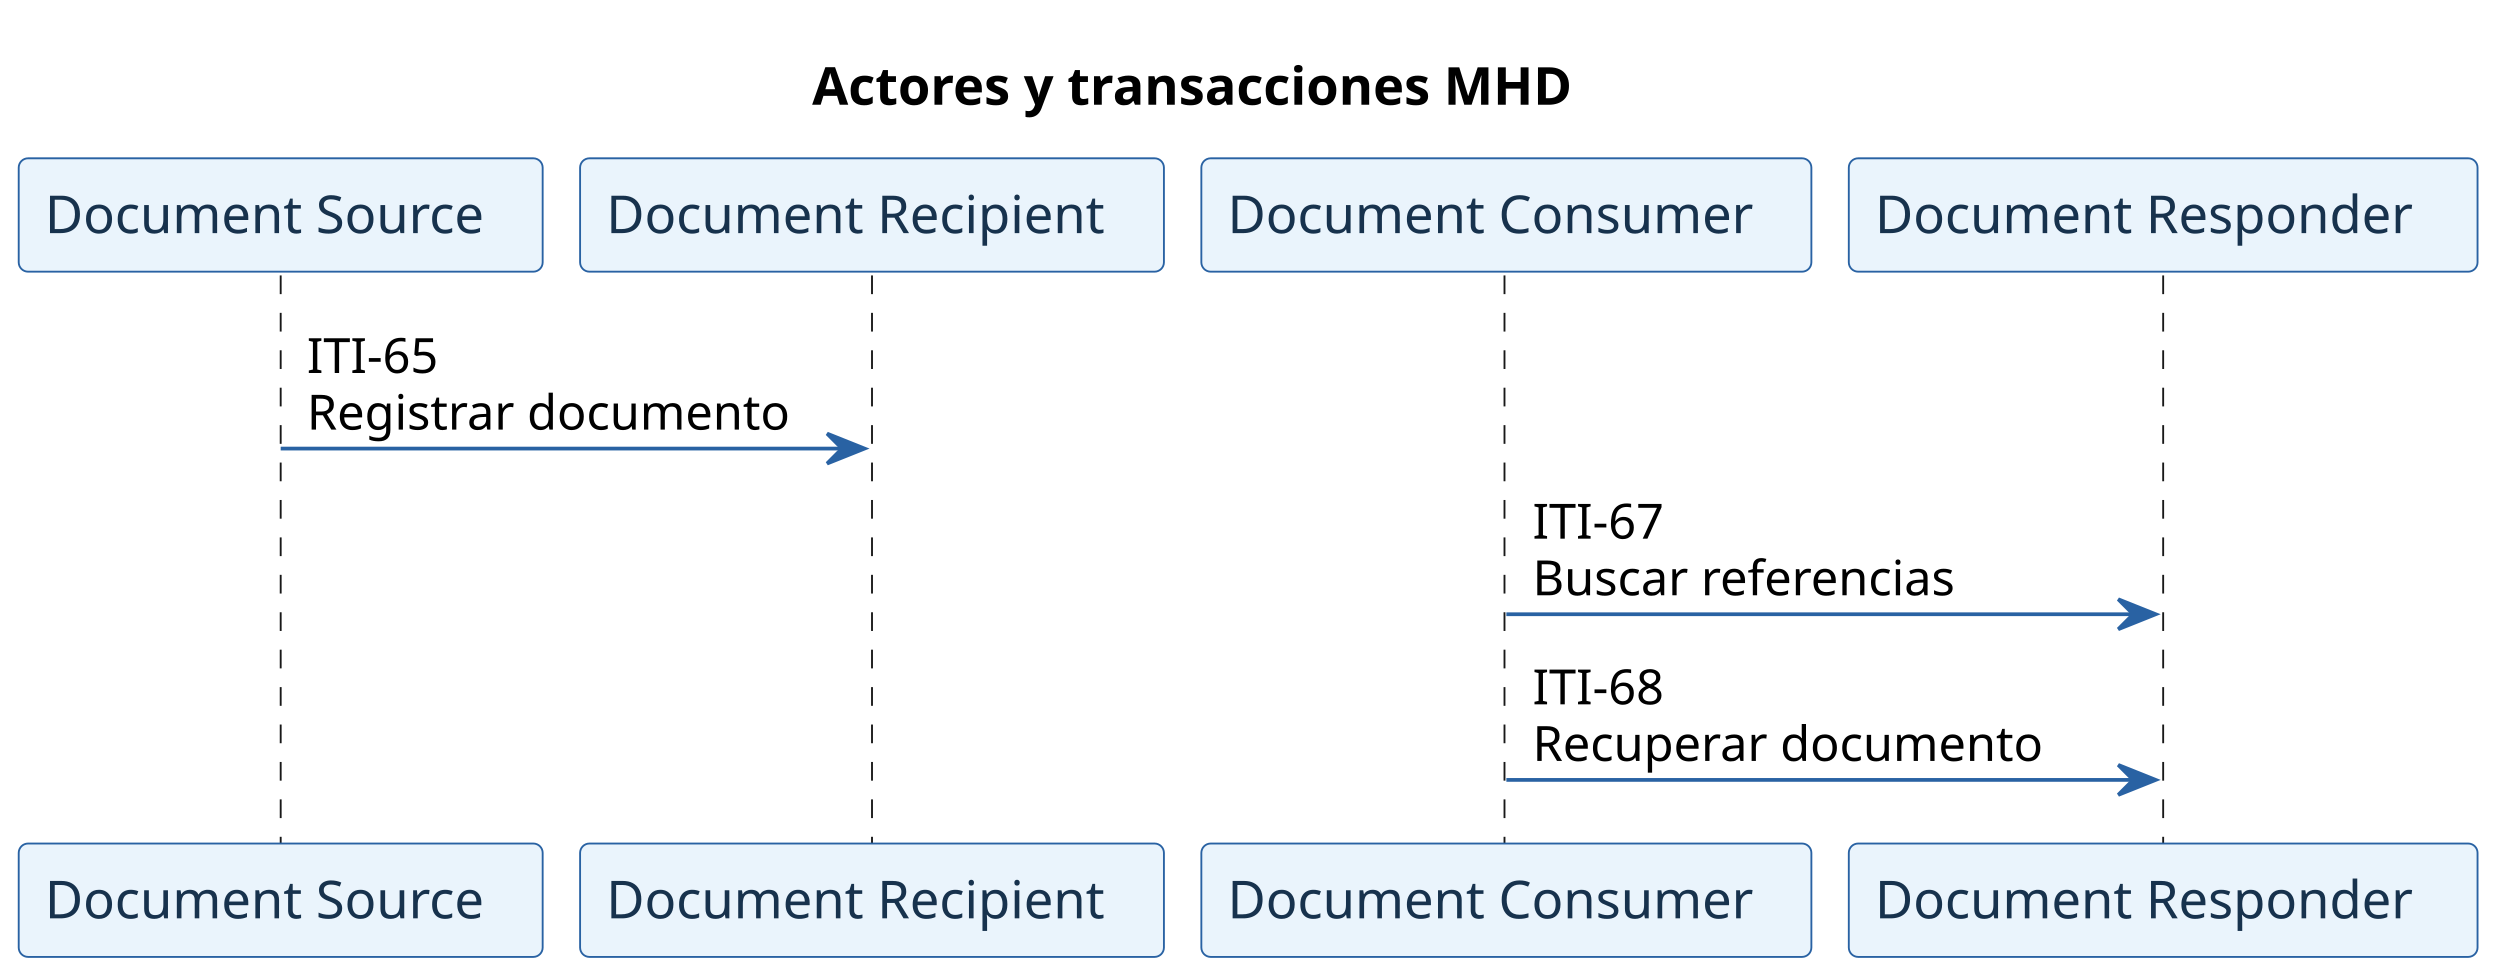
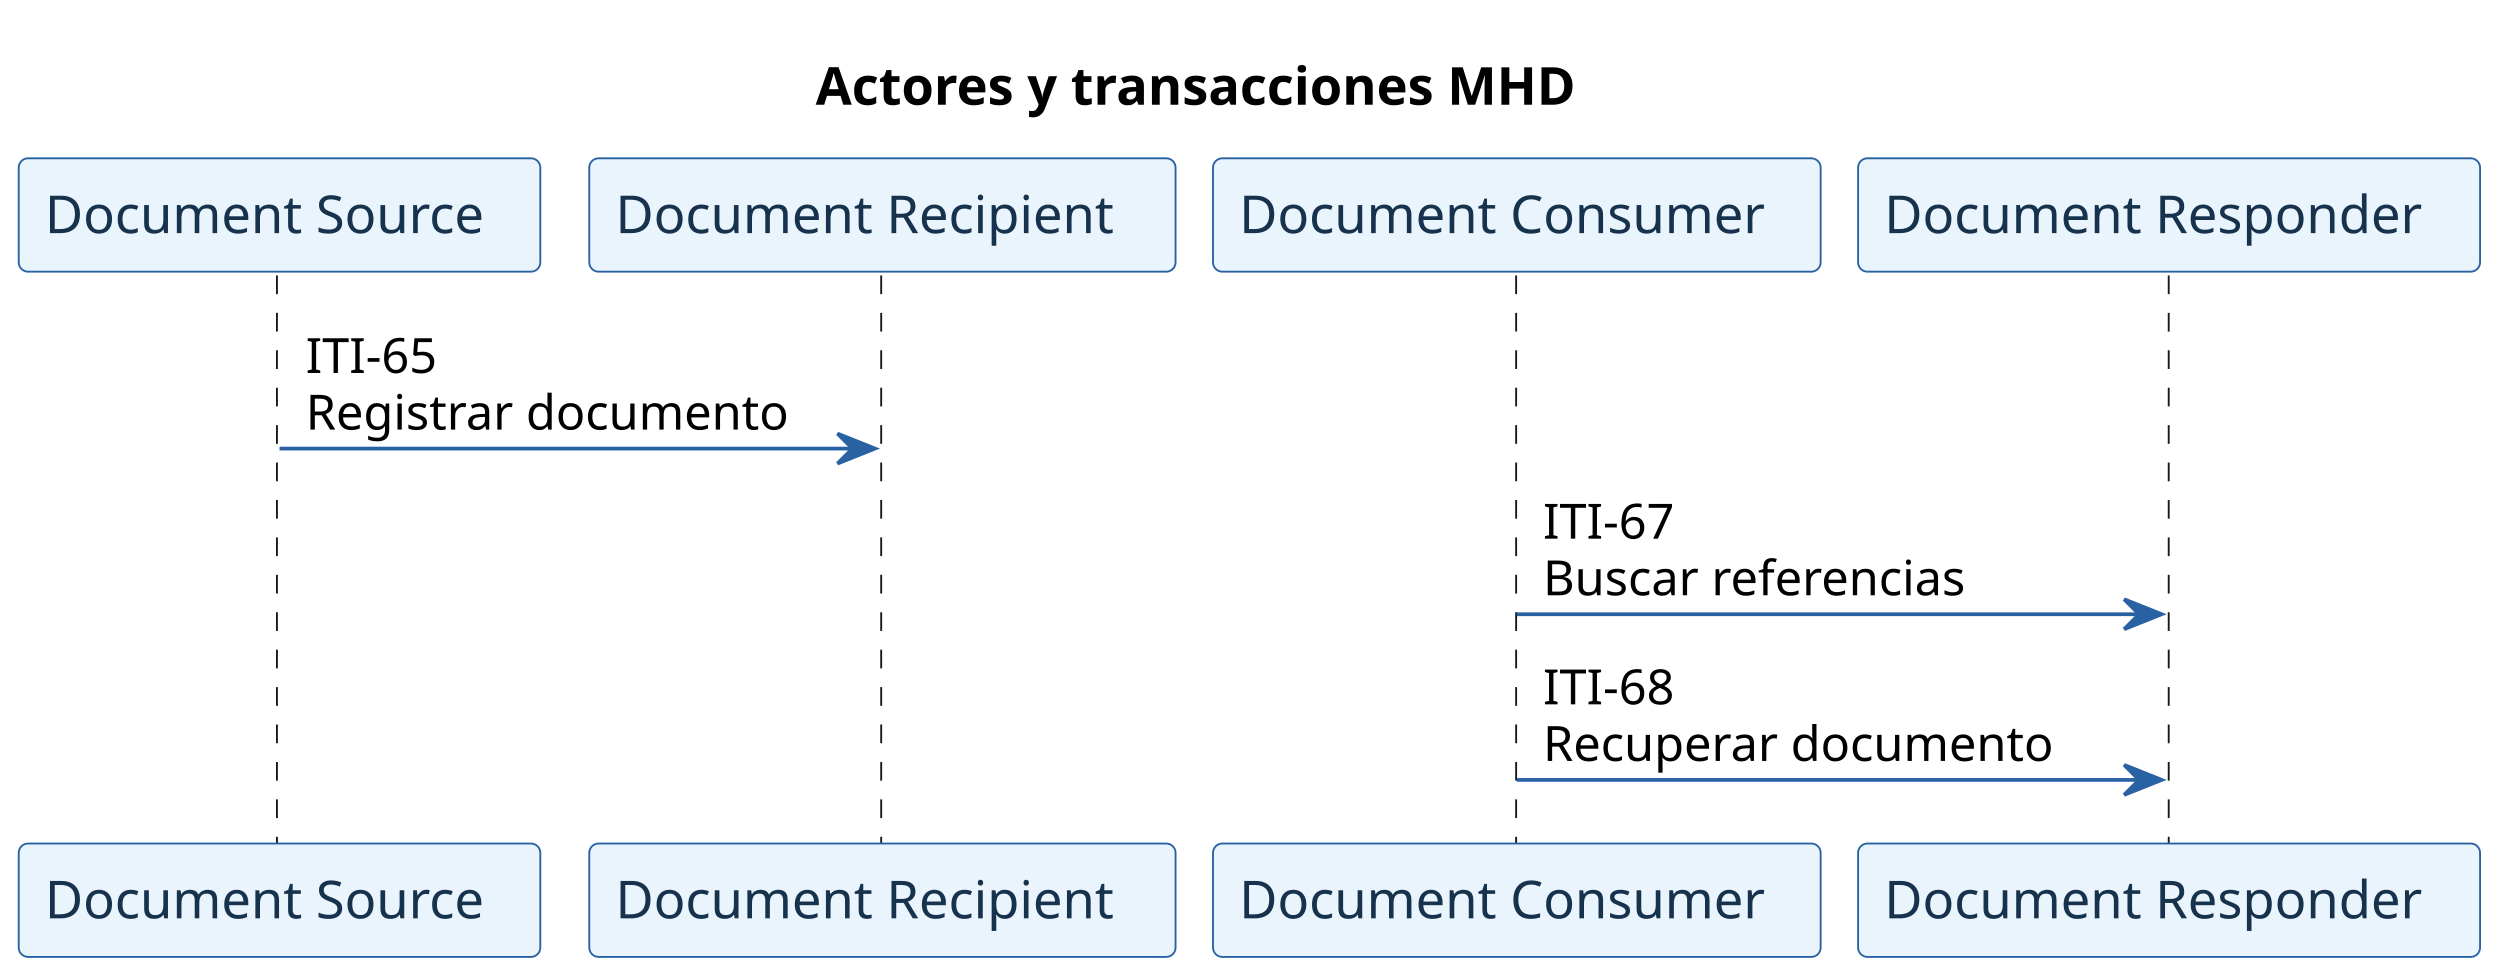
- <svg xmlns="http://www.w3.org/2000/svg" contentStyleType="text/css" height="261px" preserveAspectRatio="none" style="width:668px;height:261px;background:#FFFFFF;" version="1.1" viewBox="0 0 668 261" width="668px" zoomAndPan="magnify">
+ <svg xmlns="http://www.w3.org/2000/svg" contentStyleType="text/css" data-diagram-type="SEQUENCE" height="261px" preserveAspectRatio="none" style="width:668px;height:261px;background:#FFFFFF;" version="1.1" viewBox="0 0 668 261" width="668px" zoomAndPan="magnify">
  <defs />
  <g>
-     <text fill="#000000" font-family="sans-serif" font-size="14" font-weight="bold" lengthAdjust="spacing" textLength="232" x="217" y="27.995">Actores y transacciones MHD</text>
-     <line style="stroke:#181818;stroke-width:0.5;stroke-dasharray:5.0,5.0;" x1="75" x2="75" y1="73.594" y2="226.391" />
-     <line style="stroke:#181818;stroke-width:0.5;stroke-dasharray:5.0,5.0;" x1="233" x2="233" y1="73.594" y2="226.391" />
-     <line style="stroke:#181818;stroke-width:0.5;stroke-dasharray:5.0,5.0;" x1="402" x2="402" y1="73.594" y2="226.391" />
-     <line style="stroke:#181818;stroke-width:0.5;stroke-dasharray:5.0,5.0;" x1="578" x2="578" y1="73.594" y2="226.391" />
-     <rect fill="#EAF4FC" height="30.297" rx="2.5" ry="2.5" style="stroke:#2962A3;stroke-width:0.5;" width="140" x="5" y="42.297" />
-     <text fill="#17324D" font-family="sans-serif" font-size="14" lengthAdjust="spacing" textLength="126" x="12" y="62.292">Document Source</text>
-     <rect fill="#EAF4FC" height="30.297" rx="2.5" ry="2.5" style="stroke:#2962A3;stroke-width:0.5;" width="140" x="5" y="225.391" />
-     <text fill="#17324D" font-family="sans-serif" font-size="14" lengthAdjust="spacing" textLength="126" x="12" y="245.386">Document Source</text>
-     <rect fill="#EAF4FC" height="30.297" rx="2.5" ry="2.5" style="stroke:#2962A3;stroke-width:0.5;" width="156" x="155" y="42.297" />
-     <text fill="#17324D" font-family="sans-serif" font-size="14" lengthAdjust="spacing" textLength="142" x="162" y="62.292">Document Recipient</text>
-     <rect fill="#EAF4FC" height="30.297" rx="2.5" ry="2.5" style="stroke:#2962A3;stroke-width:0.5;" width="156" x="155" y="225.391" />
-     <text fill="#17324D" font-family="sans-serif" font-size="14" lengthAdjust="spacing" textLength="142" x="162" y="245.386">Document Recipient</text>
-     <rect fill="#EAF4FC" height="30.297" rx="2.5" ry="2.5" style="stroke:#2962A3;stroke-width:0.5;" width="163" x="321" y="42.297" />
-     <text fill="#17324D" font-family="sans-serif" font-size="14" lengthAdjust="spacing" textLength="149" x="328" y="62.292">Document Consumer</text>
-     <rect fill="#EAF4FC" height="30.297" rx="2.5" ry="2.5" style="stroke:#2962A3;stroke-width:0.5;" width="163" x="321" y="225.391" />
-     <text fill="#17324D" font-family="sans-serif" font-size="14" lengthAdjust="spacing" textLength="149" x="328" y="245.386">Document Consumer</text>
-     <rect fill="#EAF4FC" height="30.297" rx="2.5" ry="2.5" style="stroke:#2962A3;stroke-width:0.5;" width="168" x="494" y="42.297" />
-     <text fill="#17324D" font-family="sans-serif" font-size="14" lengthAdjust="spacing" textLength="154" x="501" y="62.292">Document Responder</text>
-     <rect fill="#EAF4FC" height="30.297" rx="2.5" ry="2.5" style="stroke:#2962A3;stroke-width:0.5;" width="168" x="494" y="225.391" />
-     <text fill="#17324D" font-family="sans-serif" font-size="14" lengthAdjust="spacing" textLength="154" x="501" y="245.386">Document Responder</text>
-     <polygon fill="#2962A3" points="221,115.859,231,119.859,221,123.859,225,119.859" style="stroke:#2962A3;stroke-width:1.0;" />
-     <line style="stroke:#2962A3;stroke-width:1.0;" x1="75" x2="227" y1="119.859" y2="119.859" />
-     <text fill="#000000" font-family="sans-serif" font-size="13" lengthAdjust="spacing" textLength="34" x="82" y="99.661">ITI-65</text>
-     <text fill="#000000" font-family="sans-serif" font-size="13" lengthAdjust="spacing" textLength="134" x="82" y="114.793">Registrar documento</text>
-     <polygon fill="#2962A3" points="566,160.125,576,164.125,566,168.125,570,164.125" style="stroke:#2962A3;stroke-width:1.0;" />
-     <line style="stroke:#2962A3;stroke-width:1.0;" x1="402.5" x2="572" y1="164.125" y2="164.125" />
-     <text fill="#000000" font-family="sans-serif" font-size="13" lengthAdjust="spacing" textLength="34" x="409.5" y="143.926">ITI-67</text>
-     <text fill="#000000" font-family="sans-serif" font-size="13" lengthAdjust="spacing" textLength="119" x="409.5" y="159.059">Buscar referencias</text>
-     <polygon fill="#2962A3" points="566,204.391,576,208.391,566,212.391,570,208.391" style="stroke:#2962A3;stroke-width:1.0;" />
-     <line style="stroke:#2962A3;stroke-width:1.0;" x1="402.5" x2="572" y1="208.391" y2="208.391" />
-     <text fill="#000000" font-family="sans-serif" font-size="13" lengthAdjust="spacing" textLength="34" x="409.5" y="188.192">ITI-68</text>
-     <text fill="#000000" font-family="sans-serif" font-size="13" lengthAdjust="spacing" textLength="142" x="409.5" y="203.325">Recuperar documento</text>
+     <text fill="#000000" font-family="sans-serif" font-size="14" font-weight="bold" lengthAdjust="spacing" textLength="230.795" x="217.94" y="27.995">Actores y transacciones MHD</text>
+     <g>
+       <rect fill="#000000" fill-opacity="0" height="152.797" width="8" x="70.686" y="73.594" />
+       <line style="stroke:#181818;stroke-width:0.5;stroke-dasharray:5.0,5.0;" x1="74" x2="74" y1="73.594" y2="226.391" />
+     </g>
+     <g>
+       <rect fill="#000000" fill-opacity="0" height="152.797" width="8" x="231.782" y="73.594" />
+       <line style="stroke:#181818;stroke-width:0.5;stroke-dasharray:5.0,5.0;" x1="235.453" x2="235.453" y1="73.594" y2="226.391" />
+     </g>
+     <g>
+       <rect fill="#000000" fill-opacity="0" height="152.797" width="8" x="401.295" y="73.594" />
+       <line style="stroke:#181818;stroke-width:0.5;stroke-dasharray:5.0,5.0;" x1="405.112" x2="405.112" y1="73.594" y2="226.391" />
+     </g>
+     <g>
+       <rect fill="#000000" fill-opacity="0" height="152.797" width="8" x="575.577" y="73.594" />
+       <line style="stroke:#181818;stroke-width:0.5;stroke-dasharray:5.0,5.0;" x1="579.479" x2="579.479" y1="73.594" y2="226.391" />
+     </g>
+     <g class="participant participant-head" data-participant="Source">
+       <rect fill="#EAF4FC" height="30.297" rx="2.5" ry="2.5" style="stroke:#2962A3;stroke-width:0.5;" width="139.371" x="5" y="42.297" />
+       <text fill="#17324D" font-family="sans-serif" font-size="14" lengthAdjust="spacing" textLength="125.371" x="12" y="62.292">Document Source</text>
+     </g>
+     <g class="participant participant-tail" data-participant="Source">
+       <rect fill="#EAF4FC" height="30.297" rx="2.5" ry="2.5" style="stroke:#2962A3;stroke-width:0.5;" width="139.371" x="5" y="225.391" />
+       <text fill="#17324D" font-family="sans-serif" font-size="14" lengthAdjust="spacing" textLength="125.371" x="12" y="245.386">Document Source</text>
+     </g>
+     <g class="participant participant-head" data-participant="Recipient">
+       <rect fill="#EAF4FC" height="30.297" rx="2.5" ry="2.5" style="stroke:#2962A3;stroke-width:0.5;" width="156.659" x="157.453" y="42.297" />
+       <text fill="#17324D" font-family="sans-serif" font-size="14" lengthAdjust="spacing" textLength="142.659" x="164.453" y="62.292">Document Recipient</text>
+     </g>
+     <g class="participant participant-tail" data-participant="Recipient">
+       <rect fill="#EAF4FC" height="30.297" rx="2.5" ry="2.5" style="stroke:#2962A3;stroke-width:0.5;" width="156.659" x="157.453" y="225.391" />
+       <text fill="#17324D" font-family="sans-serif" font-size="14" lengthAdjust="spacing" textLength="142.659" x="164.453" y="245.386">Document Recipient</text>
+     </g>
+     <g class="participant participant-head" data-participant="Consumer">
+       <rect fill="#EAF4FC" height="30.297" rx="2.5" ry="2.5" style="stroke:#2962A3;stroke-width:0.5;" width="162.367" x="324.112" y="42.297" />
+       <text fill="#17324D" font-family="sans-serif" font-size="14" lengthAdjust="spacing" textLength="148.367" x="331.112" y="62.292">Document Consumer</text>
+     </g>
+     <g class="participant participant-tail" data-participant="Consumer">
+       <rect fill="#EAF4FC" height="30.297" rx="2.5" ry="2.5" style="stroke:#2962A3;stroke-width:0.5;" width="162.367" x="324.112" y="225.391" />
+       <text fill="#17324D" font-family="sans-serif" font-size="14" lengthAdjust="spacing" textLength="148.367" x="331.112" y="245.386">Document Consumer</text>
+     </g>
+     <g class="participant participant-head" data-participant="Responder">
+       <rect fill="#EAF4FC" height="30.297" rx="2.5" ry="2.5" style="stroke:#2962A3;stroke-width:0.5;" width="166.195" x="496.479" y="42.297" />
+       <text fill="#17324D" font-family="sans-serif" font-size="14" lengthAdjust="spacing" textLength="152.195" x="503.479" y="62.292">Document Responder</text>
+     </g>
+     <g class="participant participant-tail" data-participant="Responder">
+       <rect fill="#EAF4FC" height="30.297" rx="2.5" ry="2.5" style="stroke:#2962A3;stroke-width:0.5;" width="166.195" x="496.479" y="225.391" />
+       <text fill="#17324D" font-family="sans-serif" font-size="14" lengthAdjust="spacing" textLength="152.195" x="503.479" y="245.386">Document Responder</text>
+     </g>
+     <g class="message" data-participant-1="Source" data-participant-2="Recipient">
+       <polygon fill="#2962A3" points="223.782,115.859,233.782,119.859,223.782,123.859,227.782,119.859" style="stroke:#2962A3;stroke-width:1;" />
+       <line style="stroke:#2962A3;stroke-width:1;" x1="74.686" x2="229.782" y1="119.859" y2="119.859" />
+       <text fill="#000000" font-family="sans-serif" font-size="13" lengthAdjust="spacing" textLength="36.842" x="81.686" y="99.661">ITI-65</text>
+       <text fill="#000000" font-family="sans-serif" font-size="13" lengthAdjust="spacing" textLength="137.097" x="81.686" y="114.793">Registrar documento</text>
+     </g>
+     <g class="message" data-participant-1="Consumer" data-participant-2="Responder">
+       <polygon fill="#2962A3" points="567.577,160.125,577.577,164.125,567.577,168.125,571.577,164.125" style="stroke:#2962A3;stroke-width:1;" />
+       <line style="stroke:#2962A3;stroke-width:1;" x1="405.295" x2="573.577" y1="164.125" y2="164.125" />
+       <text fill="#000000" font-family="sans-serif" font-size="13" lengthAdjust="spacing" textLength="36.842" x="412.295" y="143.926">ITI-67</text>
+       <text fill="#000000" font-family="sans-serif" font-size="13" lengthAdjust="spacing" textLength="121.519" x="412.295" y="159.059">Buscar referencias</text>
+     </g>
+     <g class="message" data-participant-1="Consumer" data-participant-2="Responder">
+       <polygon fill="#2962A3" points="567.577,204.391,577.577,208.391,567.577,212.391,571.577,208.391" style="stroke:#2962A3;stroke-width:1;" />
+       <line style="stroke:#2962A3;stroke-width:1;" x1="405.295" x2="573.577" y1="208.391" y2="208.391" />
+       <text fill="#000000" font-family="sans-serif" font-size="13" lengthAdjust="spacing" textLength="36.842" x="412.295" y="188.192">ITI-68</text>
+       <text fill="#000000" font-family="sans-serif" font-size="13" lengthAdjust="spacing" textLength="145" x="412.295" y="203.325">Recuperar documento</text>
+     </g>
  </g>
</svg>
